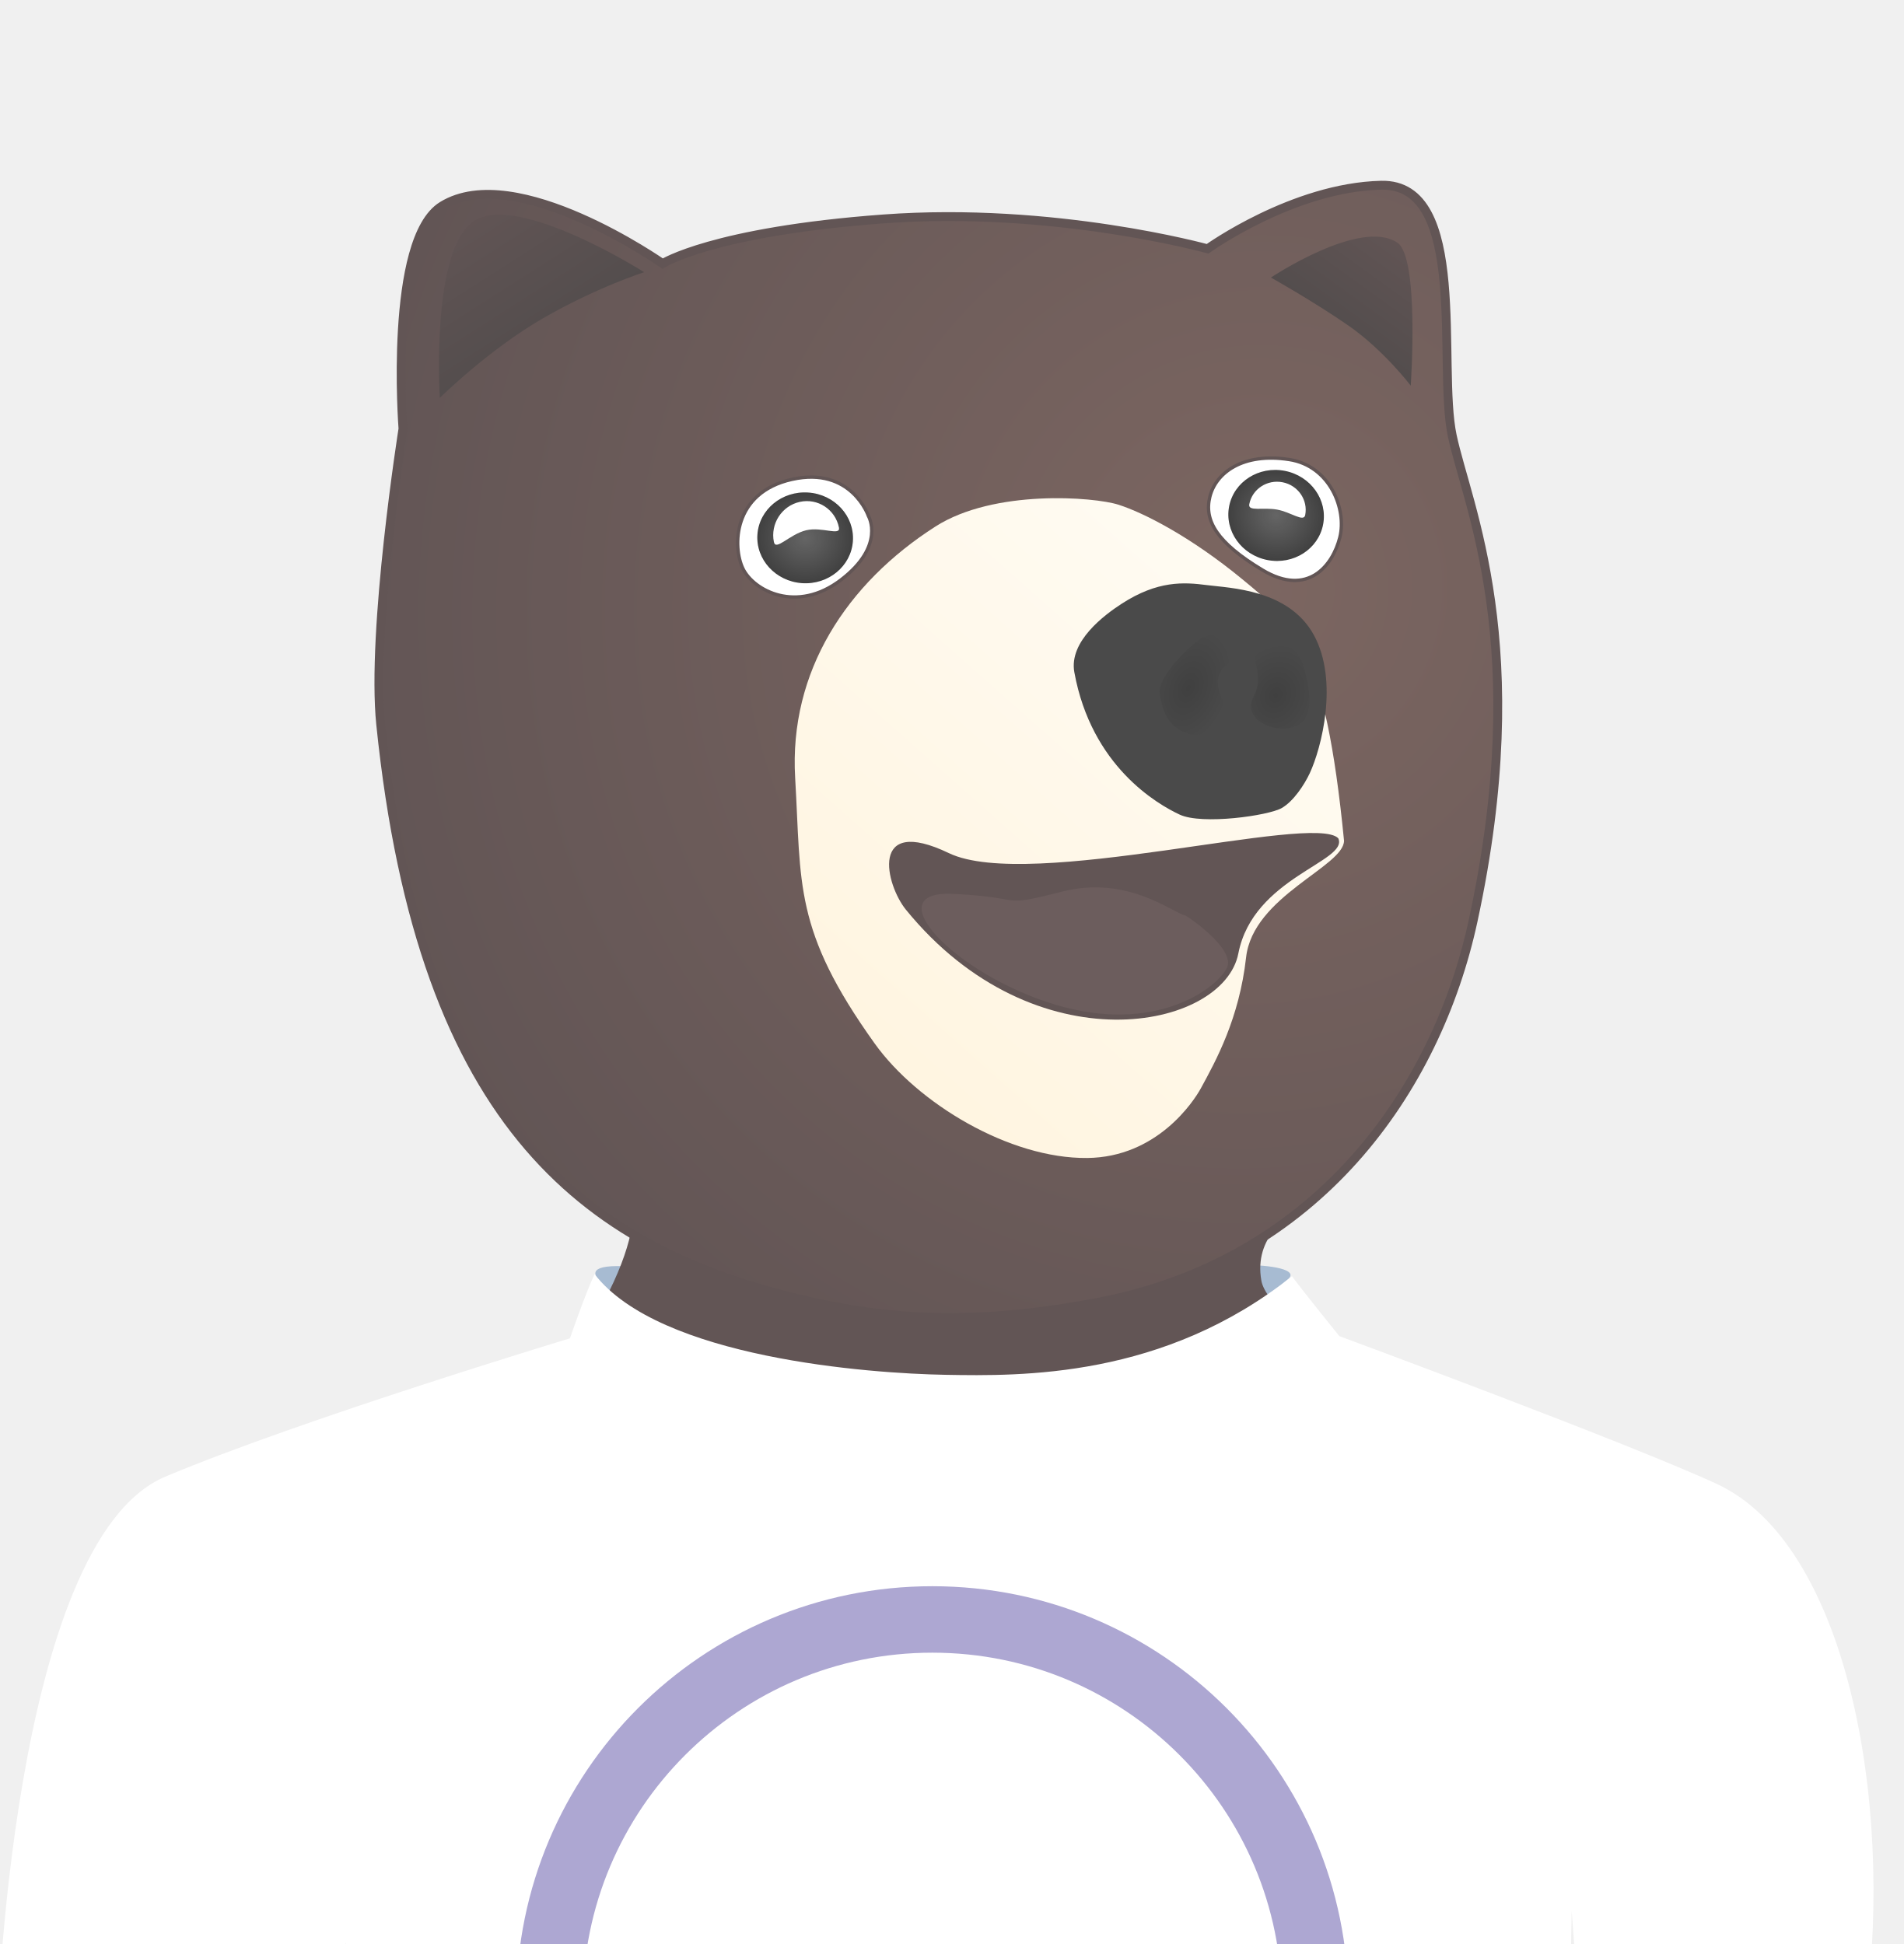
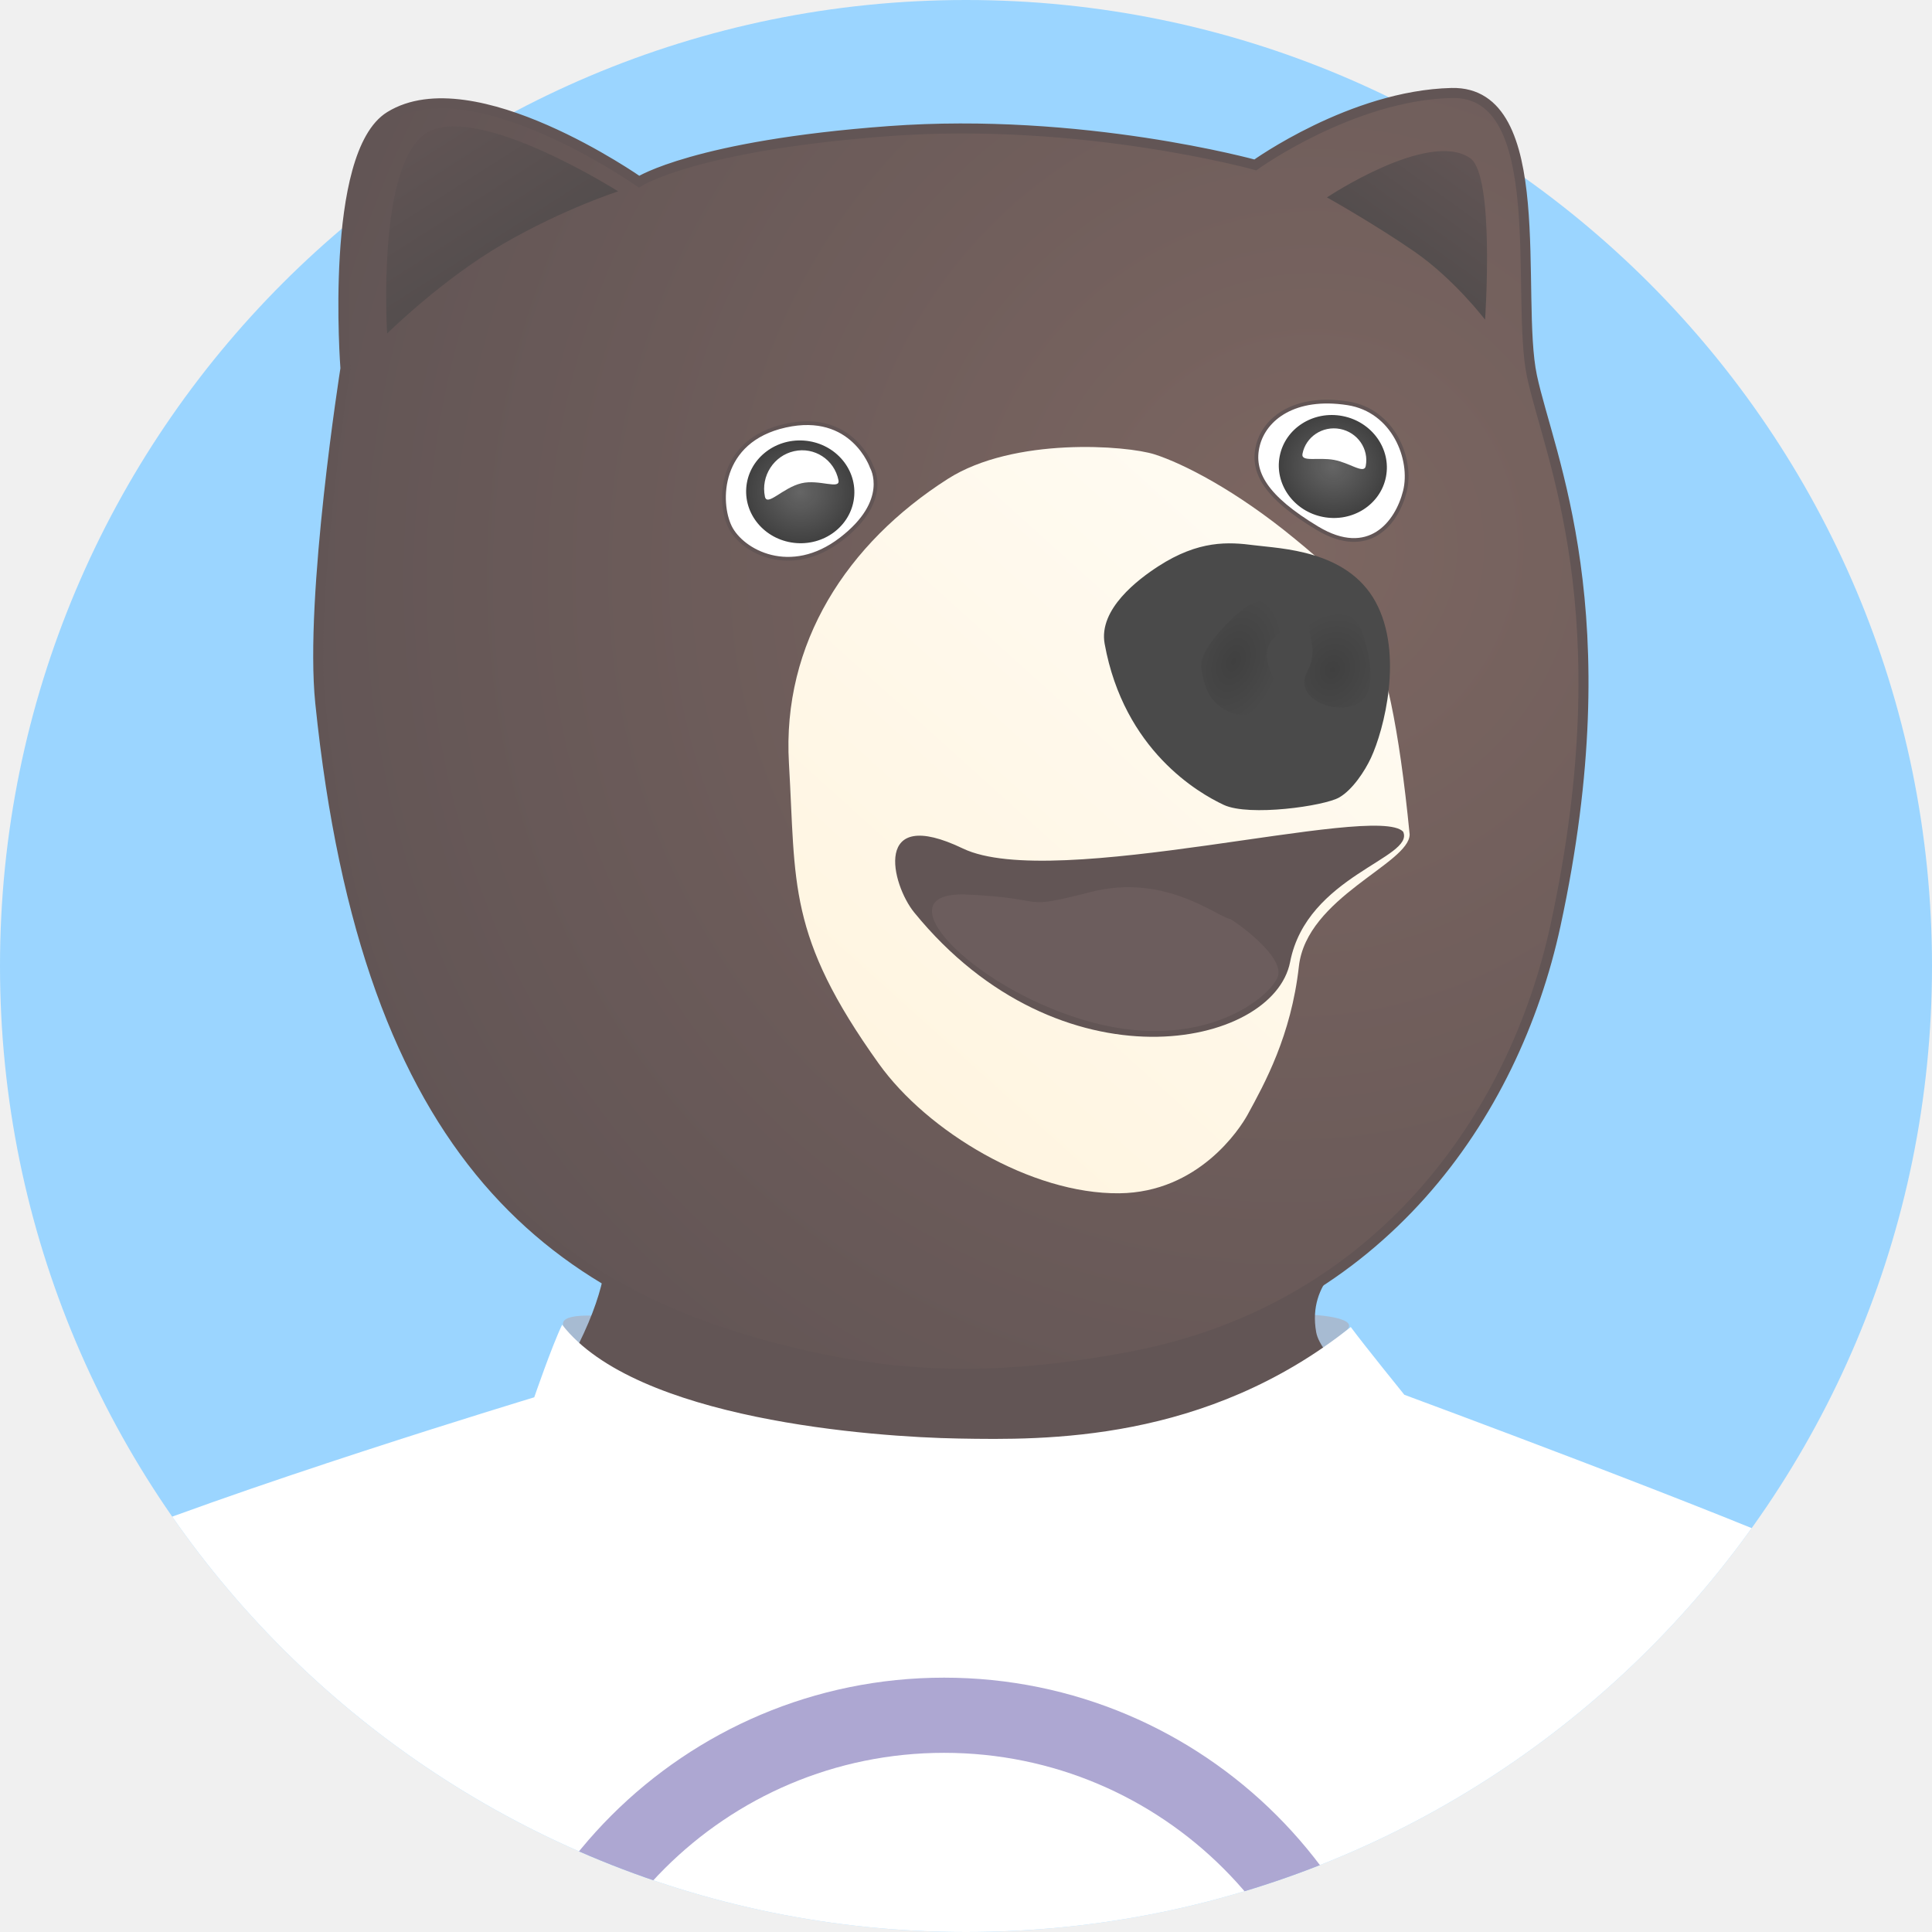
- <svg xmlns="http://www.w3.org/2000/svg" xmlns:xlink="http://www.w3.org/1999/xlink" width="1718px" height="1755px" viewBox="0 0 1718 1755" version="1.1">
+ <svg xmlns="http://www.w3.org/2000/svg" xmlns:xlink="http://www.w3.org/1999/xlink" width="1542px" height="1542px" viewBox="0 0 1542 1542" version="1.1">
  <defs>
-     <linearGradient x1="50%" y1="50%" x2="50%" y2="69.055%" id="linearGradient-1">
+     <ellipse id="path-1" cx="824" cy="878" rx="771" ry="771" />
+     <linearGradient x1="50%" y1="50%" x2="50%" y2="69.055%" id="linearGradient-3">
      <stop stop-color="#625555" offset="0%" />
      <stop stop-color="#7C6661" offset="100%" />
    </linearGradient>
-     <path d="M18.287,666.107 C52.863,674.589 65.944,619.595 142.994,641.668 C220.045,663.742 270.816,721.643 270.816,721.643 C270.816,721.643 278.248,644.517 282.273,619.595 C282.373,618.976 285.562,584.048 285.562,584.048 L285.562,1518.362 L1403.281,1518.362 L1391.312,630.927 C1391.312,630.927 1395.921,666.616 1399.023,689.863 C1403.281,721.762 1402.638,729.563 1403.281,752.611 C1457.284,726.833 1464.585,704.807 1561.533,704.807 C1658.481,704.807 1704.721,721.643 1704.721,721.643 C1704.721,721.643 1700.193,275.495 1561.533,214.263 C1440.388,160.765 1198.585,83.058 1198.585,83.058 C1198.585,83.058 1185.149,41.634 1177.341,24.731 C1117.363,99.536 927.634,110.052 859.207,110.052 C790.781,110.052 662.116,109.855 547.977,15.593 C536.607,30.4 504.275,68.919 504.275,68.919 C504.275,68.919 242.459,160.567 161.425,196.348 C43.115,248.588 -2.768,479.138 18.287,666.107 Z" id="path-2" />
-     <radialGradient cx="23.857%" cy="35.482%" fx="23.857%" fy="35.482%" r="78.269%" id="radialGradient-4">
+     <path d="M18.287,666.107 C52.863,674.589 65.944,619.595 142.994,641.668 C220.045,663.742 270.816,721.643 270.816,721.643 C270.816,721.643 278.248,644.517 282.273,619.595 C282.373,618.976 285.562,584.048 285.562,584.048 L285.562,1518.362 L1403.281,1518.362 L1391.312,630.927 C1391.312,630.927 1395.921,666.616 1399.023,689.863 C1403.281,721.762 1402.638,729.563 1403.281,752.611 C1457.284,726.833 1464.585,704.807 1561.533,704.807 C1658.481,704.807 1704.721,721.643 1704.721,721.643 C1704.721,721.643 1700.193,275.495 1561.533,214.263 C1440.388,160.765 1198.585,83.058 1198.585,83.058 C1198.585,83.058 1185.149,41.634 1177.341,24.731 C1117.363,99.536 927.634,110.052 859.207,110.052 C790.781,110.052 662.116,109.855 547.977,15.593 C536.607,30.4 504.275,68.919 504.275,68.919 C504.275,68.919 242.459,160.567 161.425,196.348 C43.115,248.588 -2.768,479.138 18.287,666.107 Z" id="path-4" />
+     <radialGradient cx="23.857%" cy="35.482%" fx="23.857%" fy="35.482%" r="78.269%" id="radialGradient-6">
      <stop stop-color="#7C6661" offset="0%" />
      <stop stop-color="#625555" offset="100%" />
    </radialGradient>
-     <linearGradient x1="115.449%" y1="100%" x2="0%" y2="7.918%" id="linearGradient-5">
+     <linearGradient x1="115.449%" y1="100%" x2="0%" y2="7.918%" id="linearGradient-7">
      <stop stop-color="#464646" offset="0%" />
      <stop stop-color="#625555" offset="100%" />
    </linearGradient>
-     <linearGradient x1="13.036%" y1="120.638%" x2="88.068%" y2="0%" id="linearGradient-6">
+     <linearGradient x1="13.036%" y1="120.638%" x2="88.068%" y2="0%" id="linearGradient-8">
      <stop stop-color="#464646" offset="0%" />
      <stop stop-color="#625555" offset="100%" />
    </linearGradient>
-     <radialGradient cx="50%" cy="50%" fx="50%" fy="50%" r="50%" id="radialGradient-7">
+     <radialGradient cx="50%" cy="50%" fx="50%" fy="50%" r="50%" id="radialGradient-9">
      <stop stop-color="#4A4A4A" stop-opacity="0.85" offset="0%" />
      <stop stop-color="#404040" offset="100%" />
    </radialGradient>
-     <linearGradient x1="38.658%" y1="2.175%" x2="80.796%" y2="84.544%" id="linearGradient-8">
+     <linearGradient x1="38.658%" y1="2.175%" x2="80.796%" y2="84.544%" id="linearGradient-10">
      <stop stop-color="#FFFBF2" offset="0%" />
      <stop stop-color="#FFF5E1" offset="100%" />
    </linearGradient>
-     <radialGradient cx="50%" cy="64.018%" fx="50%" fy="64.018%" r="59.949%" id="radialGradient-9">
+     <radialGradient cx="50%" cy="64.018%" fx="50%" fy="64.018%" r="59.949%" id="radialGradient-11">
      <stop stop-color="#404040" offset="0%" />
      <stop stop-color="#4A4A4A" offset="100%" />
    </radialGradient>
-     <radialGradient cx="60.491%" cy="58.474%" fx="60.491%" fy="58.474%" r="59.573%" id="radialGradient-10">
+     <radialGradient cx="60.491%" cy="58.474%" fx="60.491%" fy="58.474%" r="59.573%" id="radialGradient-12">
      <stop stop-color="#404040" offset="0%" />
      <stop stop-color="#4A4A4A" offset="100%" />
    </radialGradient>
  </defs>
  <g id="Page-1" stroke="none" stroke-width="1" fill="none" fill-rule="evenodd">
-     <g id="Bertie-gradients-homepage" transform="translate(850.5, 1332.5) scale(-1, 1) translate(-850.5, -1332.5) translate(-17, 0)">
-       <path d="M1178.266,1154.898 C1182.342,1149.651 1186.967,1139.582 1139.954,1144.135 C1092.942,1148.689 1091.347,1161.911 1091.347,1161.911 L1155.116,1200.73 C1155.116,1200.73 1174.19,1160.145 1178.266,1154.898 Z" id="Path-22" fill="#A7BBD2" />
-       <path d="M556.902,1156.057 C542.377,1145.633 574.128,1142.012 593.86,1142.012 C613.593,1142.012 616.598,1143.429 616.598,1143.429 L571.661,1200.048 C571.661,1200.048 571.427,1166.481 556.902,1156.057 Z" id="Path-21" fill="#A7BBD2" />
-       <path d="M550.184,1064.419 C550.184,1064.419 592.245,1090.024 544.461,1192.736 C539.583,1203.221 513.786,1237.405 513.786,1237.405 L416.461,1284.949 L812.554,1442.928 L1301.84,1266.419 C1301.84,1266.419 1140.42,1185.029 1130.406,1142.501 C1120.391,1099.973 1156.044,1078.02 1156.044,1078.02 L550.184,1064.419 Z" id="Neck" stroke="#625555" stroke-width="6" fill="url(#linearGradient-1)" transform="translate(859.1507, 1253.673) scale(-1, 1) rotate(-357) translate(-859.1507, -1253.673) " />
-       <g id="Shirt" transform="translate(17, 1131)">
-         <mask id="mask-3" fill="white">
-           <use xlink:href="#path-2" />
-         </mask>
-         <use fill="#FFFFFF" transform="translate(859.0314, 766.9775) rotate(-1) translate(-859.0314, -766.9775) " xlink:href="#path-2" />
-         <path d="M859.5,1022 C1050.314,1022 1205,867.314 1205,676.5 C1205,485.686 1050.314,331 859.5,331 C668.686,331 514,485.686 514,676.5 C514,867.314 668.686,1022 859.5,1022 Z" id="Oval-10" stroke="#ADA7D2" stroke-width="60" mask="url(#mask-3)" />
+     <g id="Bertie-gradients" transform="translate(770.5, 717.5) scale(-1, 1) translate(-770.5, -717.5) translate(-54, -107)">
+       <mask id="mask-2" fill="white">
+         <use xlink:href="#path-1" />
+       </mask>
+       <use id="Oval-15" fill="#9BD5FF" xlink:href="#path-1" />
+       <path d="M1143.266,1168.898 C1147.342,1163.651 1151.967,1153.582 1104.954,1158.135 C1057.942,1162.689 1056.347,1175.911 1056.347,1175.911 L1120.116,1214.73 C1120.116,1214.73 1139.19,1174.145 1143.266,1168.898 Z" id="Path-22" fill="#A7BBD2" mask="url(#mask-2)" />
+       <path d="M521.902,1170.057 C507.377,1159.633 539.128,1156.012 558.86,1156.012 C578.593,1156.012 581.598,1157.429 581.598,1157.429 L536.661,1214.048 C536.661,1214.048 536.427,1180.481 521.902,1170.057 Z" id="Path-21" fill="#A7BBD2" mask="url(#mask-2)" />
+       <path d="M515.184,1078.419 C515.184,1078.419 557.245,1104.024 509.461,1206.736 C504.583,1217.221 478.786,1251.405 478.786,1251.405 L381.461,1298.949 L777.554,1456.928 L1266.84,1280.419 C1266.84,1280.419 1105.42,1199.029 1095.406,1156.501 C1085.391,1113.973 1121.044,1092.02 1121.044,1092.02 L515.184,1078.419 Z" id="Neck" stroke="#625555" stroke-width="6" fill="url(#linearGradient-3)" mask="url(#mask-2)" transform="translate(824.1507, 1267.673) scale(-1, 1) rotate(-357) translate(-824.1507, -1267.673) " />
+       <g id="Shirt" mask="url(#mask-2)">
+         <g transform="translate(-18, 1145)">
+           <mask id="mask-5" fill="white">
+             <use xlink:href="#path-4" />
+           </mask>
+           <use id="Shirt" stroke="none" fill="#FFFFFF" fill-rule="evenodd" transform="translate(859.0314, 766.9775) rotate(-1) translate(-859.0314, -766.9775) " xlink:href="#path-4" />
+           <path d="M859.5,1022 C1050.314,1022 1205,867.314 1205,676.5 C1205,485.686 1050.314,331 859.5,331 C668.686,331 514,485.686 514,676.5 C514,867.314 668.686,1022 859.5,1022 Z" id="Oval-10" stroke="#ADA7D2" stroke-width="60" fill="none" mask="url(#mask-5)" />
+         </g>
      </g>
-       <g id="Face" transform="translate(886.4062, 643.5749) rotate(-11) translate(-886.4062, -643.5749) translate(352.4062, 92.07491)">
-         <path d="M834.426,192.629 C834.426,192.629 795.097,156.313 645.206,118.308 C495.314,80.302 352.342,94.049 352.342,94.049 C352.342,94.049 286.062,25.964 208.024,10.31 C129.986,-5.345 129.915,161.583 105.605,221.802 C81.124,282.445 1.103,395.441 10.997,650.178 C17.05,806.034 95.869,975.818 283.886,1047.568 C374.023,1081.966 450.608,1095.689 532.477,1092.581 C746.1,1084.473 912.555,999.311 1012.765,646.47 C1036.065,564.43 1039.316,380.144 1039.316,380.144 C1039.316,380.144 1082.13,213.837 1039.316,175.797 C981.077,124.051 834.426,192.629 834.426,192.629 Z" id="Path-1" stroke="#625555" stroke-width="8" fill="url(#radialGradient-4)" transform="translate(534.2495, 551.1437) rotate(-359) translate(-534.2495, -551.1437) " />
-         <path d="M965.377,264.768 C929.943,308.541 904.418,364.899 904.418,364.899 C904.418,364.899 847.946,241.78 876.434,204.182 C904.922,166.584 1035.913,192.931 1035.913,192.931 C1035.913,192.931 1000.812,220.995 965.377,264.768 Z" id="Path-19" fill="url(#linearGradient-5)" transform="translate(952.1587, 274.4285) scale(-1, 1) rotate(-350) translate(-952.1587, -274.4285) " />
-         <path d="M164.335,97.248 C164.335,97.248 241.369,37.678 276.052,57.918 C296.933,70.102 297.03,185.821 297.03,185.821 C297.03,185.821 270.322,155.316 236.966,135.53 C203.611,115.744 164.335,97.248 164.335,97.248 Z" id="Path-20" fill="url(#linearGradient-6)" transform="translate(230.6827, 119.7719) scale(-1, 1) rotate(-7) translate(-230.6827, -119.7719) " />
+       <g id="Face" transform="translate(851.4062, 657.5749) rotate(-11) translate(-851.4062, -657.5749) translate(317.4062, 106.0749)">
+         <path d="M834.426,192.629 C834.426,192.629 795.097,156.313 645.206,118.308 C495.314,80.302 352.342,94.049 352.342,94.049 C352.342,94.049 286.062,25.964 208.024,10.31 C129.986,-5.345 129.915,161.583 105.605,221.802 C81.124,282.445 1.103,395.441 10.997,650.178 C17.05,806.034 95.869,975.818 283.886,1047.568 C374.023,1081.966 450.608,1095.689 532.477,1092.581 C746.1,1084.473 912.555,999.311 1012.765,646.47 C1036.065,564.43 1039.316,380.144 1039.316,380.144 C1039.316,380.144 1082.13,213.837 1039.316,175.797 C981.077,124.051 834.426,192.629 834.426,192.629 Z" id="Path-1" stroke="#625555" stroke-width="8" fill="url(#radialGradient-6)" transform="translate(534.2495, 551.1437) rotate(-359) translate(-534.2495, -551.1437) " />
+         <path d="M965.377,264.768 C929.943,308.541 904.418,364.899 904.418,364.899 C904.418,364.899 847.946,241.78 876.434,204.182 C904.922,166.584 1035.913,192.931 1035.913,192.931 C1035.913,192.931 1000.812,220.995 965.377,264.768 Z" id="Path-19" fill="url(#linearGradient-7)" transform="translate(952.1587, 274.4285) scale(-1, 1) rotate(-350) translate(-952.1587, -274.4285) " />
+         <path d="M164.335,97.248 C164.335,97.248 241.369,37.678 276.052,57.918 C296.933,70.102 297.03,185.821 297.03,185.821 C297.03,185.821 270.322,155.316 236.966,135.53 C203.611,115.744 164.335,97.248 164.335,97.248 Z" id="Path-20" fill="url(#linearGradient-8)" transform="translate(230.6827, 119.7719) scale(-1, 1) rotate(-7) translate(-230.6827, -119.7719) " />
        <g id="Left-eye" transform="translate(185, 254)">
          <path d="M7.87,61.309 C10.13,35.334 37.238,3.195 73.897,9.787 C116.064,17.369 132.627,42.929 130.715,64.911 C128.802,86.892 111.246,101.978 64.333,111.949 C17.42,121.919 5.61,87.285 7.87,61.309 Z" id="Path-5" stroke="#625555" stroke-width="3" fill="#FFFFFF" transform="translate(69.23508, 61.30914) rotate(-8) translate(-69.23508, -61.30914) " />
-           <path d="M68.703,102.947 C92.84,102.947 112.407,84.361 112.407,61.435 C112.407,38.508 92.84,19.923 68.703,19.923 C44.567,19.923 25,38.508 25,61.435 C25,84.361 44.567,102.947 68.703,102.947 Z" id="Oval-3" stroke="#FFFFFF" fill="url(#radialGradient-7)" />
+           <path d="M68.703,102.947 C92.84,102.947 112.407,84.361 112.407,61.435 C112.407,38.508 92.84,19.923 68.703,19.923 C44.567,19.923 25,38.508 25,61.435 C25,84.361 44.567,102.947 68.703,102.947 Z" id="Oval-3" stroke="#FFFFFF" fill="url(#radialGradient-9)" />
          <path d="M68.707,56.081 C81.779,56.203 94.414,63.148 94.414,56.081 C94.414,42.186 82.905,30.923 68.707,30.923 C54.509,30.923 43,42.186 43,56.081 C43,62.908 56.08,55.963 68.707,56.081 Z" id="Oval-1" fill="#FFFFFF" />
        </g>
        <g id="Right-eye" transform="translate(601, 354)">
          <path d="M10.559,38.865 C10.559,38.865 29.009,-5.041 81.688,10.609 C134.366,26.259 131.073,75.437 120.15,94.267 C109.227,113.097 69.178,131.516 31.163,97.94 C-6.852,64.364 10.559,38.865 10.559,38.865 Z" id="Path-4" stroke="#625555" stroke-width="3" fill="#FFFFFF" transform="translate(66.66279, 61.90671) rotate(-353) translate(-66.66279, -61.90671) " />
-           <path d="M66.111,103.905 C90.247,103.905 109.814,85.319 109.814,62.393 C109.814,39.466 90.247,20.881 66.111,20.881 C41.974,20.881 22.407,39.466 22.407,62.393 C22.407,85.319 41.974,103.905 66.111,103.905 Z" id="Oval-3" stroke="#FFFFFF" fill="url(#radialGradient-7)" transform="translate(66.11078, 62.39263) rotate(-353) translate(-66.11078, -62.39263) " />
+           <path d="M66.111,103.905 C90.247,103.905 109.814,85.319 109.814,62.393 C109.814,39.466 90.247,20.881 66.111,20.881 C41.974,20.881 22.407,39.466 22.407,62.393 C22.407,85.319 41.974,103.905 66.111,103.905 Z" id="Oval-3" stroke="#FFFFFF" fill="url(#radialGradient-9)" transform="translate(66.11078, 62.39263) rotate(-353) translate(-66.11078, -62.39263) " />
          <path d="M93.802,70.496 C99.65,54.842 91.865,37.212 76.414,31.118 C60.963,25.023 43.697,32.772 37.85,48.425 C35.011,56.025 53.161,49.92 66.65,55.493 C80.944,61.399 90.794,78.549 93.802,70.496 Z" id="Oval-2" fill="#FFFFFF" transform="translate(66.64996, 50.82272) rotate(-358) translate(-66.64996, -50.82272) " />
        </g>
        <g id="Nose" transform="translate(137, 332)">
-           <path d="M67.177,380.252 C62.686,435.713 76.201,477.321 84.72,504.127 C88.753,516.817 111.568,572.699 173.347,585.376 C242.068,599.479 333.083,566.236 381.414,520.521 C473.195,433.711 473.726,392.097 497.605,298.878 C521.485,205.659 485.503,117.485 416.562,51.865 C371.141,8.632 281.332,-1.693 258.041,1.093 C234.75,3.879 189.281,16.706 135.622,45.808 C81.964,74.909 50.621,91.854 0.494,259.988 C-3.82,282.935 71.667,324.79 67.177,380.252 Z" id="Path-2" fill="url(#linearGradient-8)" />
+           <path d="M67.177,380.252 C62.686,435.713 76.201,477.321 84.72,504.127 C88.753,516.817 111.568,572.699 173.347,585.376 C242.068,599.479 333.083,566.236 381.414,520.521 C473.195,433.711 473.726,392.097 497.605,298.878 C521.485,205.659 485.503,117.485 416.562,51.865 C371.141,8.632 281.332,-1.693 258.041,1.093 C234.75,3.879 189.281,16.706 135.622,45.808 C81.964,74.909 50.621,91.854 0.494,259.988 C-3.82,282.935 71.667,324.79 67.177,380.252 Z" id="Path-2" fill="url(#linearGradient-10)" />
          <path d="M124.077,261.505 C146.364,261.505 214.719,255.651 264.624,185.184 C280.961,162.116 261.909,126.847 251.952,110.975 C231.492,78.361 209.472,69.677 189.581,63.389 C169.689,57.101 120.955,35.438 82.889,63.389 C44.824,91.34 33.514,153.269 33.514,177.892 C33.514,189.45 36.083,207.166 43.138,217.197 C51.113,228.536 101.791,261.505 124.077,261.505 Z" id="Path-3" fill="#4A4A4A" transform="translate(152.2572, 155.4763) rotate(-14) translate(-152.2572, -155.4763) " />
-           <path d="M76.03,102.675 C76.03,102.675 116.855,79.694 116.855,102.675 C116.855,125.656 99.764,126.881 102.411,152.295 C105.058,177.71 61.315,176.091 52.92,156.321 C44.524,136.551 76.03,102.675 76.03,102.675 Z" id="Path-14" fill="url(#radialGradient-9)" transform="translate(84.17608, 131.863) rotate(-10) translate(-84.17608, -131.863) " />
-           <path d="M166.179,104.049 C172.468,108.078 193.73,152.701 186.101,166.011 C178.472,179.321 169.787,191.362 150.294,191.362 C130.801,191.362 126.39,169.462 126.39,160.88 C126.39,152.298 141.895,145.371 141.895,131.144 C141.895,116.918 125.208,111.44 141.895,102.541 C158.582,93.641 159.89,100.02 166.179,104.049 Z" id="Path-15" fill="url(#radialGradient-10)" transform="translate(157.0611, 144.7031) rotate(-10) translate(-157.0611, -144.7031) " />
+           <path d="M76.03,102.675 C76.03,102.675 116.855,79.694 116.855,102.675 C116.855,125.656 99.764,126.881 102.411,152.295 C105.058,177.71 61.315,176.091 52.92,156.321 C44.524,136.551 76.03,102.675 76.03,102.675 Z" id="Path-14" fill="url(#radialGradient-11)" transform="translate(84.17608, 131.863) rotate(-10) translate(-84.17608, -131.863) " />
+           <path d="M166.179,104.049 C172.468,108.078 193.73,152.701 186.101,166.011 C178.472,179.321 169.787,191.362 150.294,191.362 C130.801,191.362 126.39,169.462 126.39,160.88 C126.39,152.298 141.895,145.371 141.895,131.144 C141.895,116.918 125.208,111.44 141.895,102.541 C158.582,93.641 159.89,100.02 166.179,104.049 Z" id="Path-15" fill="url(#radialGradient-12)" transform="translate(157.0611, 144.7031) rotate(-10) translate(-157.0611, -144.7031) " />
        </g>
        <g id="Mouth" transform="translate(141, 588)">
          <path d="M2.015,2.828 C28.421,-15.781 266.513,103.412 344.375,83.058 C422.238,62.704 394.937,122.082 372.749,140.601 C231.065,258.851 70.713,192.249 70.713,122.082 C70.713,51.915 -11.43,21.673 2.015,2.828 Z" id="Path-6" fill="#625555" />
          <path d="M102.811,118.575 C170.671,108.423 144.364,123.856 199.79,97.648 C255.216,71.44 301.704,97.648 313.325,97.648 C314.41,97.648 364.018,118.631 358.926,136.896 C353.357,156.867 306.867,208.734 212.358,198.91 C117.849,189.086 34.951,128.726 102.811,118.575 Z" id="Path-13" fill="#6C5D5D" transform="translate(218.6462, 143.0679) scale(-1, 1) translate(-218.6462, -143.0679) " />
        </g>
      </g>
    </g>
  </g>
</svg>
